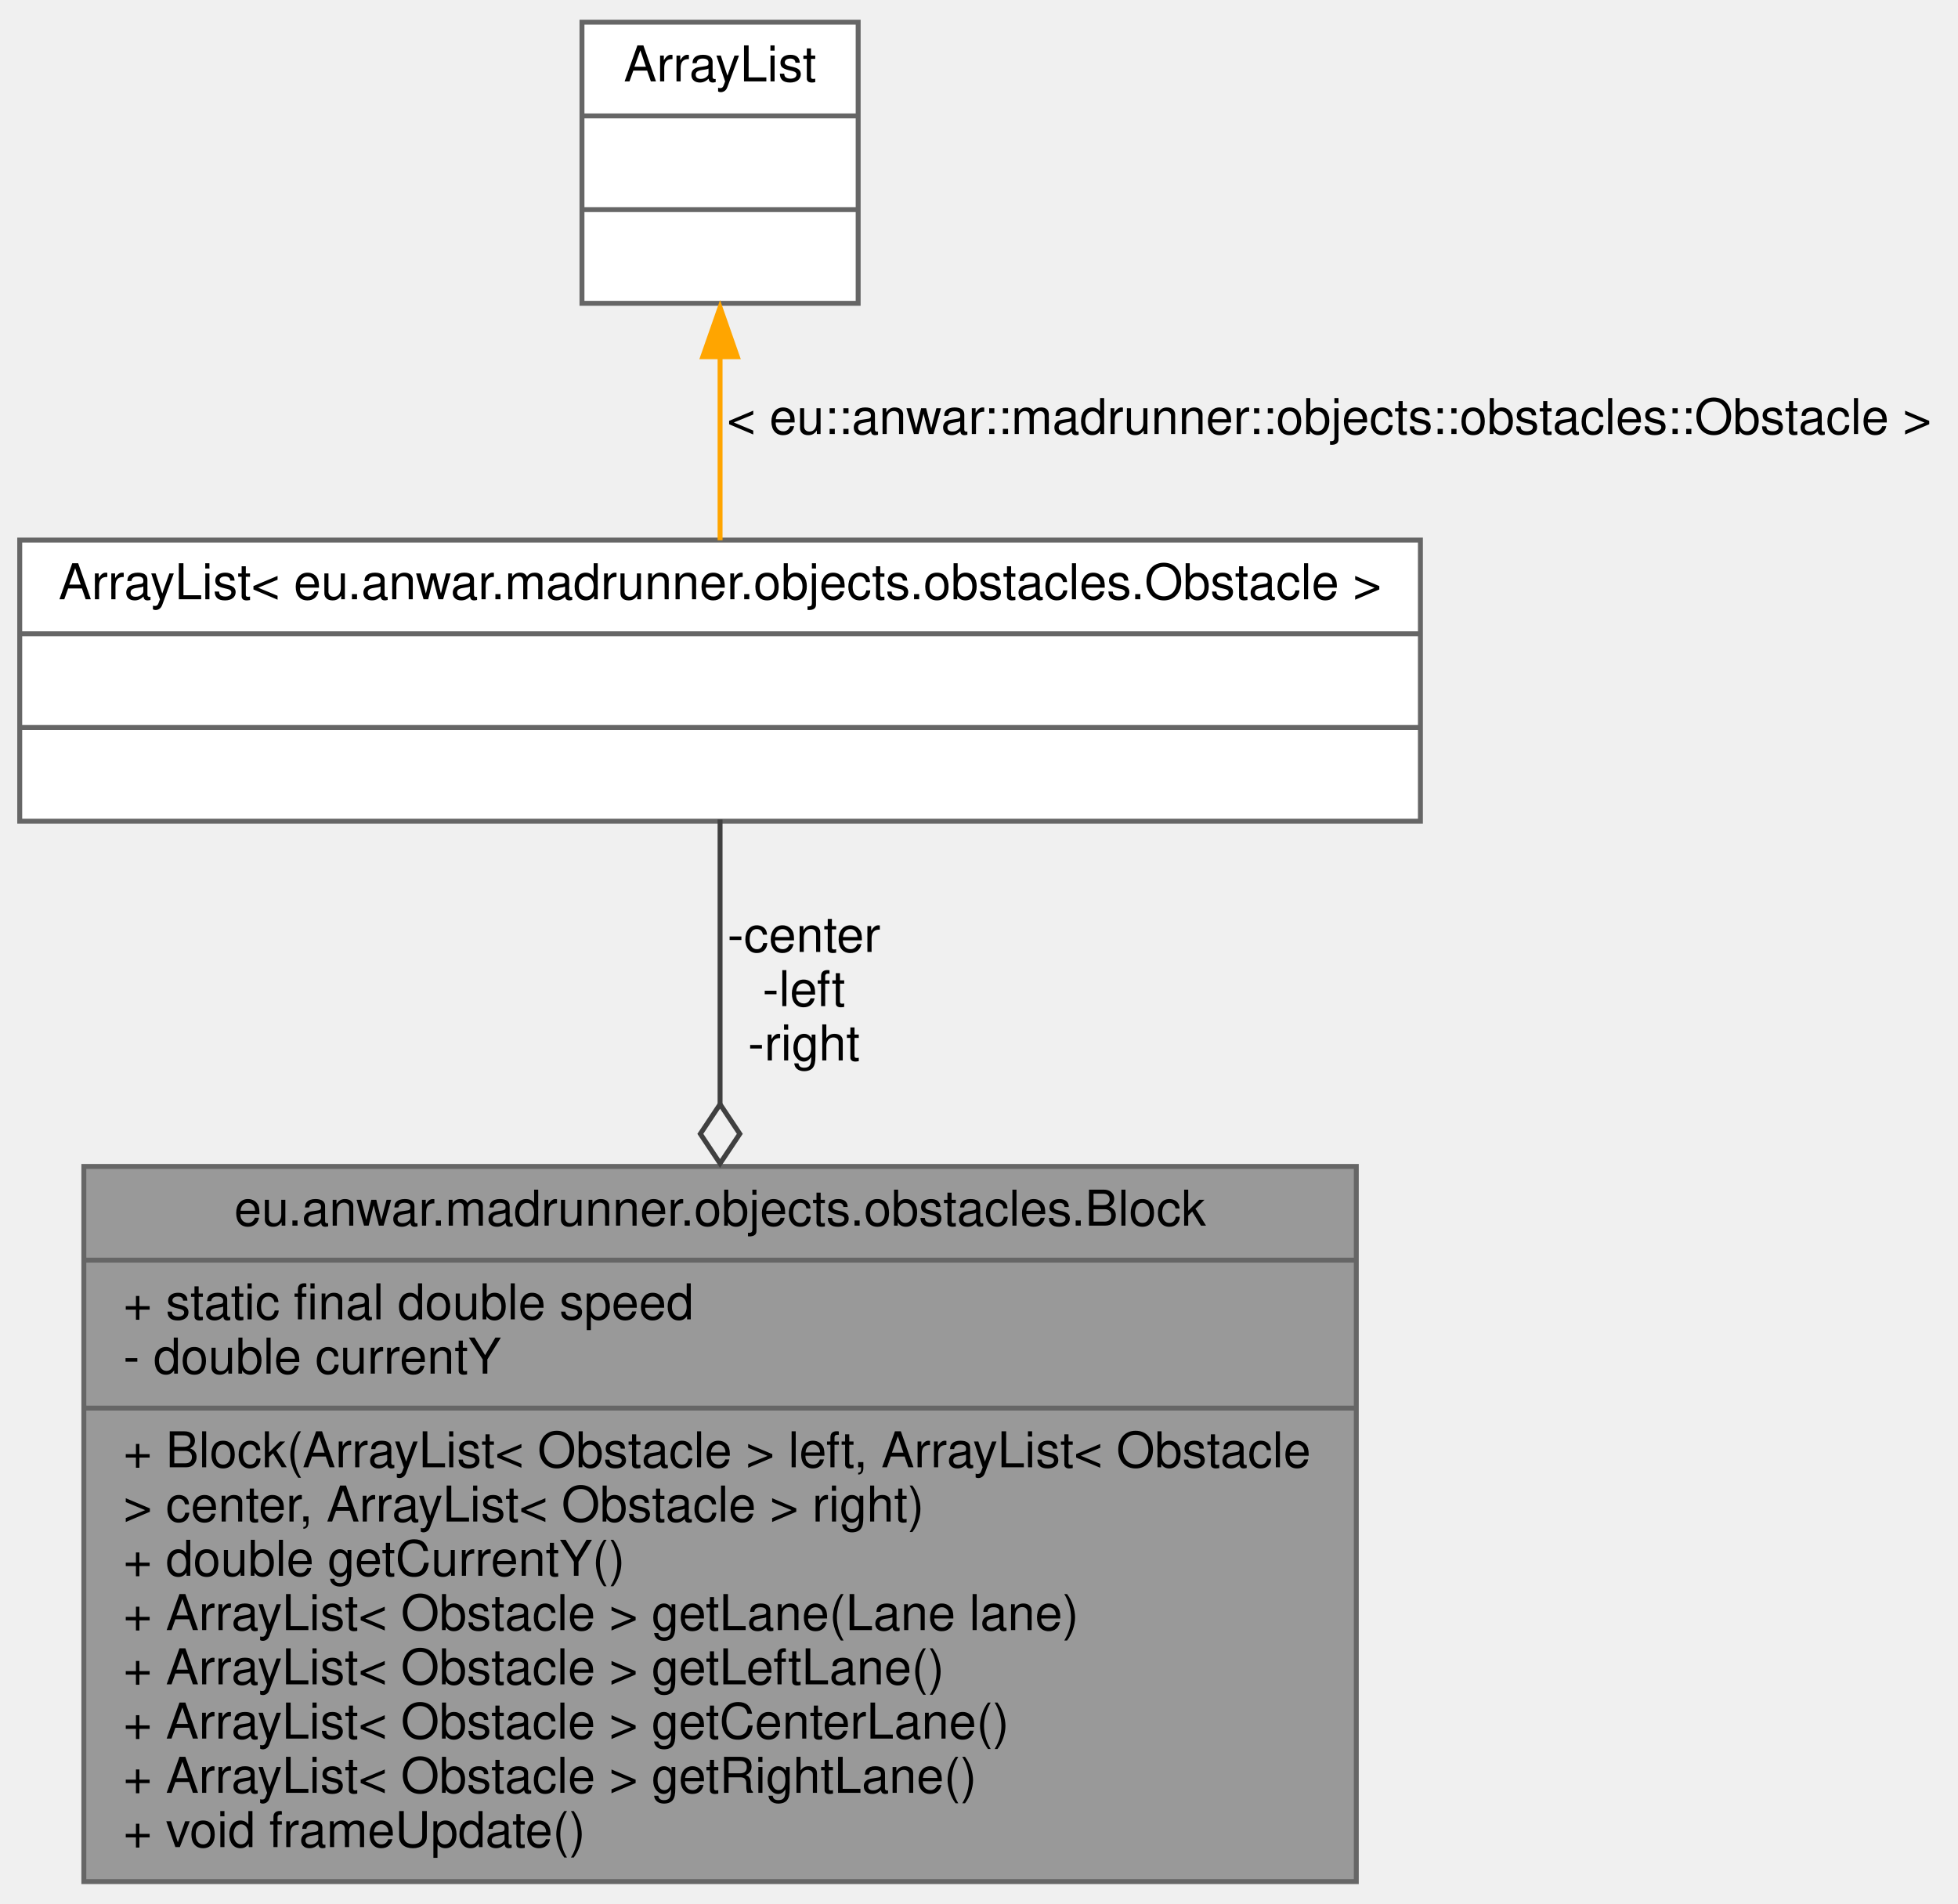
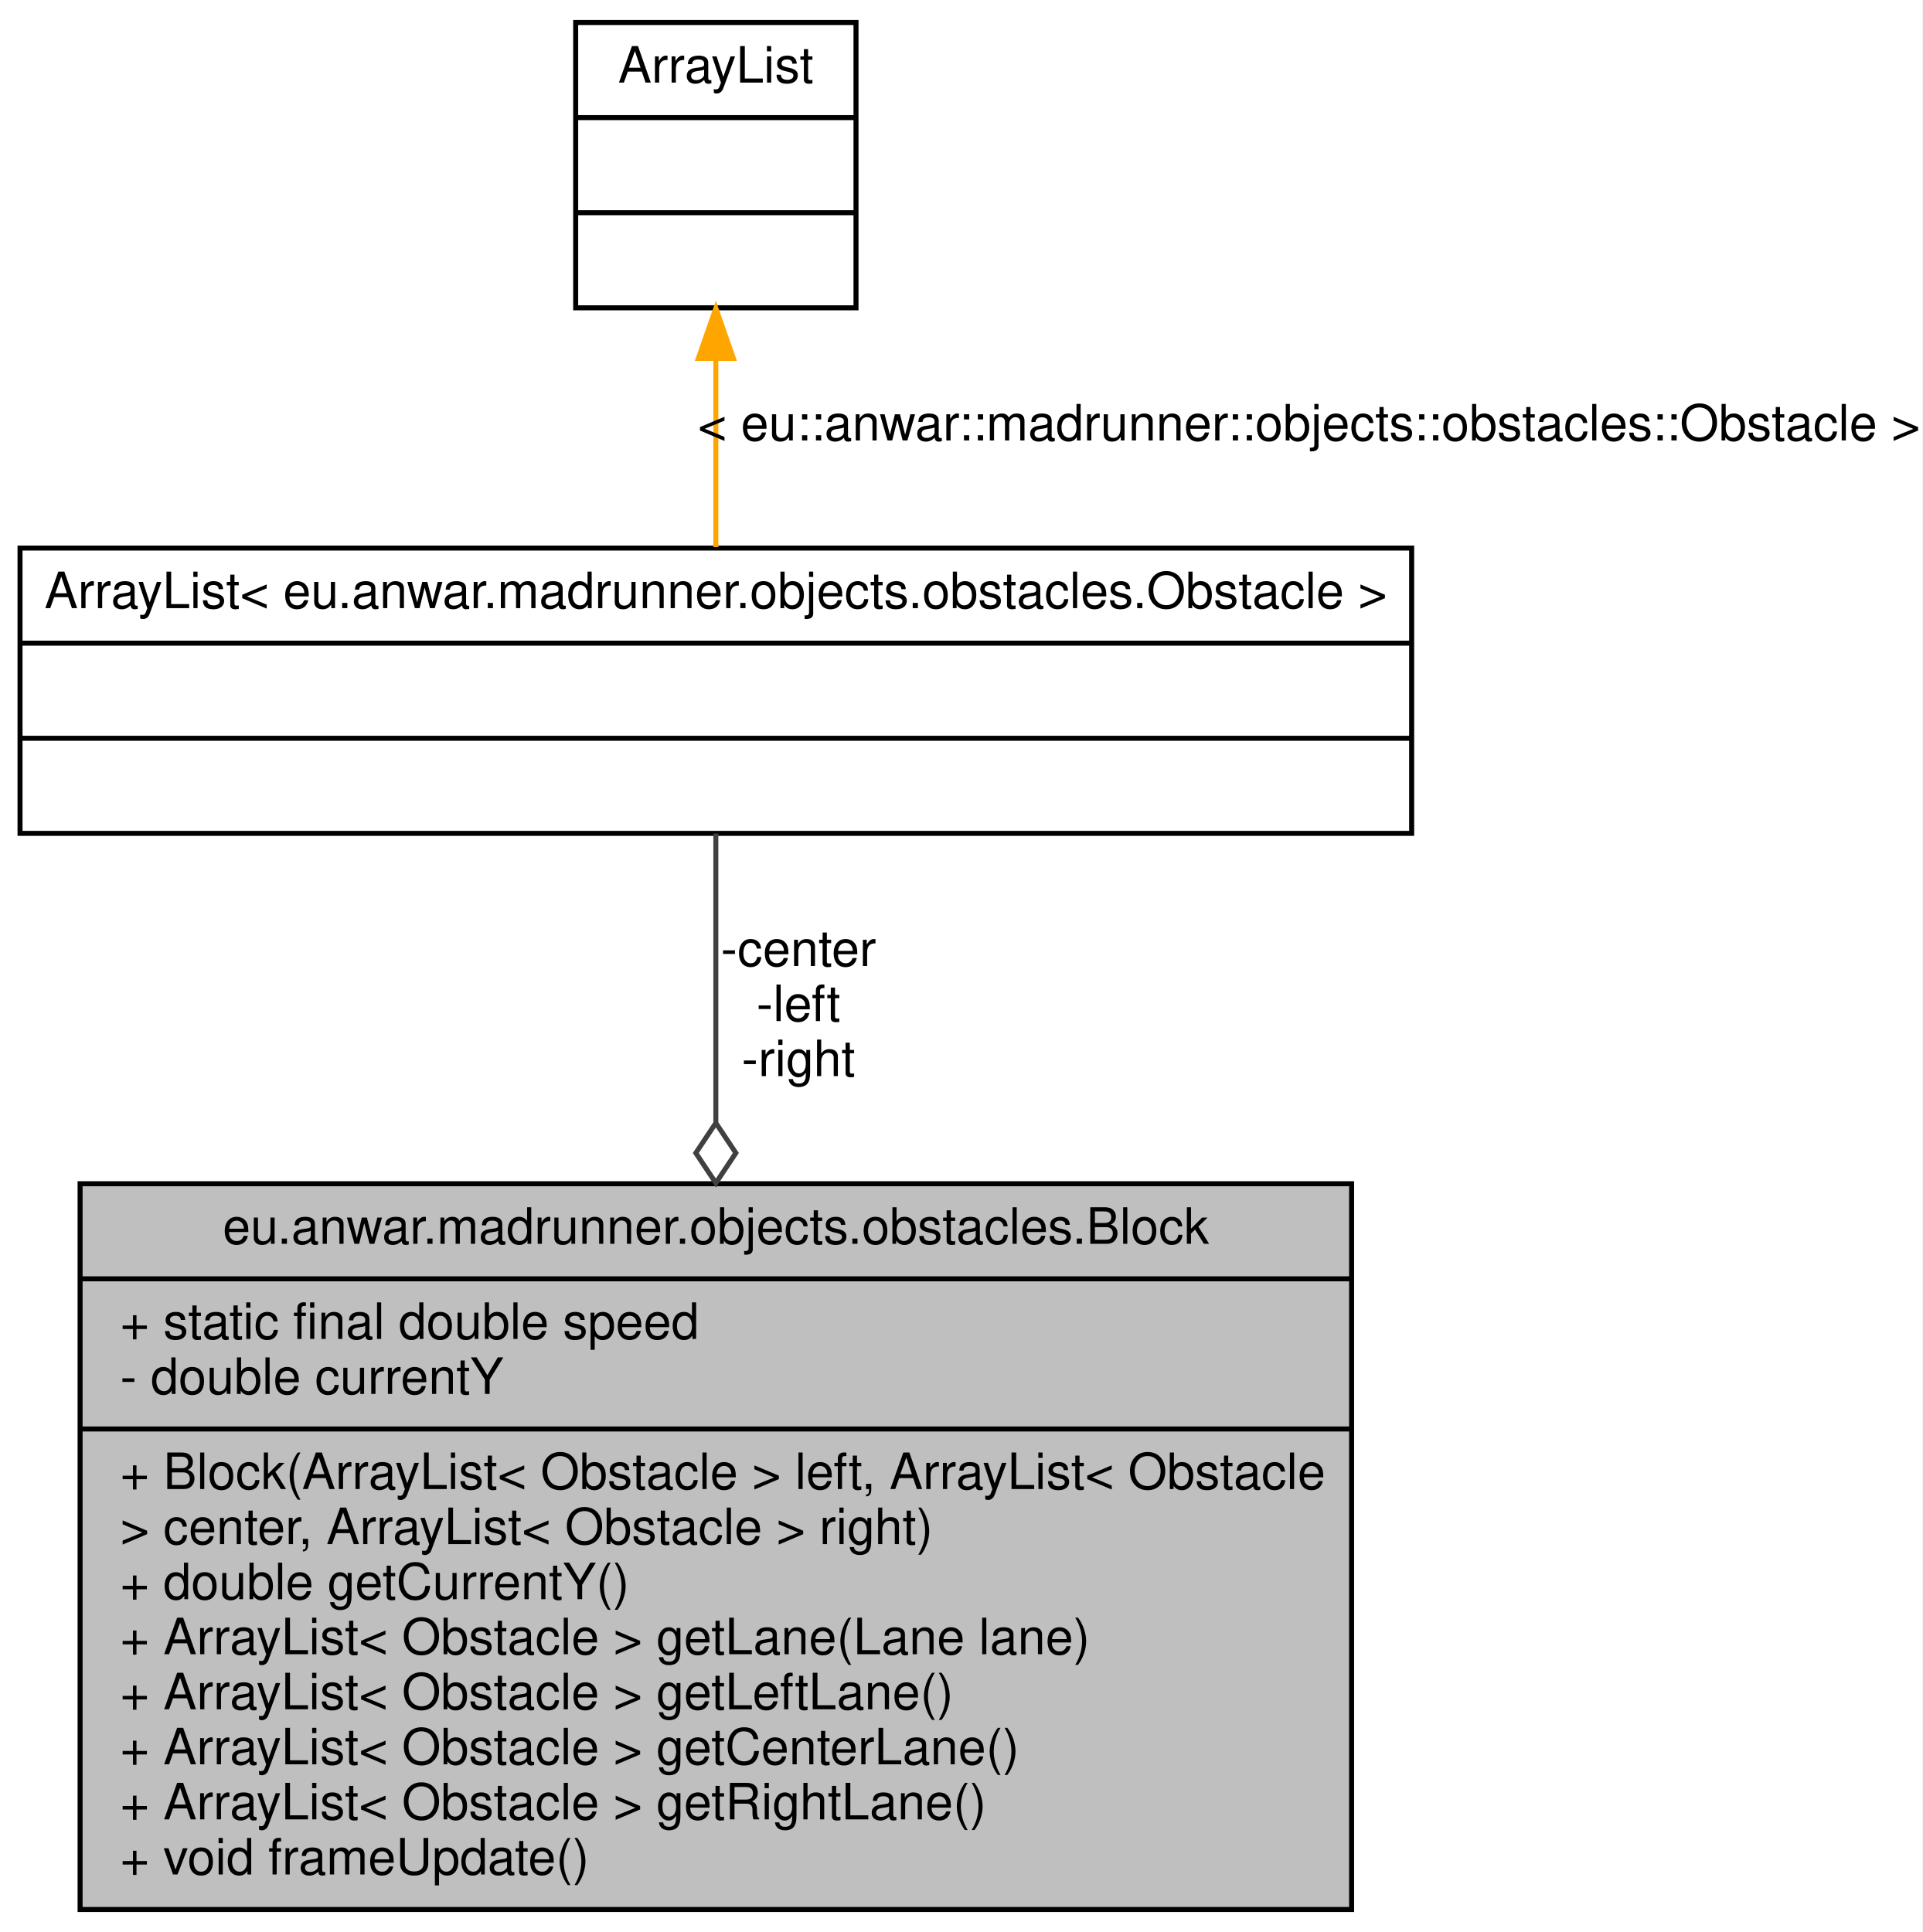
- <svg xmlns="http://www.w3.org/2000/svg" xmlns:xlink="http://www.w3.org/1999/xlink" width="397pt" height="386pt" viewBox="0.00 0.00 397.00 386.00">
+ <svg xmlns="http://www.w3.org/2000/svg" xmlns:xlink="http://www.w3.org/1999/xlink" width="384pt" height="386pt" viewBox="0.00 0.00 384.00 386.00">
  <g id="graph0" class="graph" transform="scale(1 1) rotate(0) translate(4 382)">
+     <polygon fill="white" stroke="transparent" points="-4,4 -4,-382 380,-382 380,4 -4,4" />
    <g id="node1" class="node">
      <g id="a_node1">
        <a xlink:title=" ">
-           <polygon fill="#999999" stroke="#666666" points="13,-0.5 13,-145.5 271,-145.5 271,-0.5 13,-0.5" />
-           <text text-anchor="middle" x="142" y="-133.5" font-family="Helvetica,sans-Serif" font-size="10.00">eu.anwar.madrunner.objects.obstacles.Block</text>
-           <polyline fill="none" stroke="#666666" points="13,-126.5 271,-126.5" />
-           <text text-anchor="start" x="21" y="-114.5" font-family="Helvetica,sans-Serif" font-size="10.00">+ static final double speed</text>
-           <text text-anchor="start" x="21" y="-103.5" font-family="Helvetica,sans-Serif" font-size="10.00">- double currentY</text>
-           <polyline fill="none" stroke="#666666" points="13,-96.5 271,-96.5" />
-           <text text-anchor="start" x="21" y="-84.5" font-family="Helvetica,sans-Serif" font-size="10.00">+ Block(ArrayList&lt; Obstacle &gt; left, ArrayList&lt; Obstacle</text>
-           <text text-anchor="start" x="21" y="-73.5" font-family="Helvetica,sans-Serif" font-size="10.00"> &gt; center, ArrayList&lt; Obstacle &gt; right)</text>
-           <text text-anchor="start" x="21" y="-62.5" font-family="Helvetica,sans-Serif" font-size="10.00">+ double getCurrentY()</text>
-           <text text-anchor="start" x="21" y="-51.5" font-family="Helvetica,sans-Serif" font-size="10.00">+ ArrayList&lt; Obstacle &gt; getLane(Lane lane)</text>
-           <text text-anchor="start" x="21" y="-40.5" font-family="Helvetica,sans-Serif" font-size="10.00">+ ArrayList&lt; Obstacle &gt; getLeftLane()</text>
-           <text text-anchor="start" x="21" y="-29.5" font-family="Helvetica,sans-Serif" font-size="10.00">+ ArrayList&lt; Obstacle &gt; getCenterLane()</text>
-           <text text-anchor="start" x="21" y="-18.5" font-family="Helvetica,sans-Serif" font-size="10.00">+ ArrayList&lt; Obstacle &gt; getRightLane()</text>
-           <text text-anchor="start" x="21" y="-7.5" font-family="Helvetica,sans-Serif" font-size="10.00">+ void frameUpdate()</text>
+           <polygon fill="#bfbfbf" stroke="black" points="12,-0.5 12,-145.5 266,-145.5 266,-0.5 12,-0.5" />
+           <text text-anchor="middle" x="139" y="-133.5" font-family="Helvetica,sans-Serif" font-size="10.00">eu.anwar.madrunner.objects.obstacles.Block</text>
+           <polyline fill="none" stroke="black" points="12,-126.5 266,-126.5 " />
+           <text text-anchor="start" x="20" y="-114.5" font-family="Helvetica,sans-Serif" font-size="10.00">+ static final double speed</text>
+           <text text-anchor="start" x="20" y="-103.5" font-family="Helvetica,sans-Serif" font-size="10.00">- double currentY</text>
+           <polyline fill="none" stroke="black" points="12,-96.5 266,-96.5 " />
+           <text text-anchor="start" x="20" y="-84.5" font-family="Helvetica,sans-Serif" font-size="10.00">+ Block(ArrayList&lt; Obstacle &gt; left, ArrayList&lt; Obstacle</text>
+           <text text-anchor="start" x="20" y="-73.5" font-family="Helvetica,sans-Serif" font-size="10.00"> &gt; center, ArrayList&lt; Obstacle &gt; right)</text>
+           <text text-anchor="start" x="20" y="-62.5" font-family="Helvetica,sans-Serif" font-size="10.00">+ double getCurrentY()</text>
+           <text text-anchor="start" x="20" y="-51.5" font-family="Helvetica,sans-Serif" font-size="10.00">+ ArrayList&lt; Obstacle &gt; getLane(Lane lane)</text>
+           <text text-anchor="start" x="20" y="-40.5" font-family="Helvetica,sans-Serif" font-size="10.00">+ ArrayList&lt; Obstacle &gt; getLeftLane()</text>
+           <text text-anchor="start" x="20" y="-29.5" font-family="Helvetica,sans-Serif" font-size="10.00">+ ArrayList&lt; Obstacle &gt; getCenterLane()</text>
+           <text text-anchor="start" x="20" y="-18.5" font-family="Helvetica,sans-Serif" font-size="10.00">+ ArrayList&lt; Obstacle &gt; getRightLane()</text>
+           <text text-anchor="start" x="20" y="-7.5" font-family="Helvetica,sans-Serif" font-size="10.00">+ void frameUpdate()</text>
        </a>
      </g>
    </g>
    <g id="node2" class="node">
      <g id="a_node2">
        <a xlink:title=" ">
-           <polygon fill="white" stroke="#666666" points="0,-215.5 0,-272.5 284,-272.5 284,-215.5 0,-215.5" />
-           <text text-anchor="middle" x="142" y="-260.5" font-family="Helvetica,sans-Serif" font-size="10.00">ArrayList&lt; eu.anwar.madrunner.objects.obstacles.Obstacle &gt;</text>
-           <polyline fill="none" stroke="#666666" points="0,-253.5 284,-253.5" />
-           <text text-anchor="middle" x="142" y="-241.5" font-family="Helvetica,sans-Serif" font-size="10.00"> </text>
-           <polyline fill="none" stroke="#666666" points="0,-234.5 284,-234.5" />
-           <text text-anchor="middle" x="142" y="-222.5" font-family="Helvetica,sans-Serif" font-size="10.00"> </text>
+           <polygon fill="white" stroke="black" points="0,-215.5 0,-272.5 278,-272.5 278,-215.5 0,-215.5" />
+           <text text-anchor="middle" x="139" y="-260.5" font-family="Helvetica,sans-Serif" font-size="10.00">ArrayList&lt; eu.anwar.madrunner.objects.obstacles.Obstacle &gt;</text>
+           <polyline fill="none" stroke="black" points="0,-253.5 278,-253.5 " />
+           <text text-anchor="middle" x="139" y="-241.5" font-family="Helvetica,sans-Serif" font-size="10.00"> </text>
+           <polyline fill="none" stroke="black" points="0,-234.5 278,-234.5 " />
+           <text text-anchor="middle" x="139" y="-222.5" font-family="Helvetica,sans-Serif" font-size="10.00"> </text>
        </a>
      </g>
    </g>
    <g id="edge1" class="edge">
-       <path fill="none" stroke="#404040" d="M142,-215.85C142,-200.01 142,-179.08 142,-158.17" />
-       <polygon fill="none" stroke="#404040" points="142,-158.11 138,-152.11 142,-146.11 146,-152.11 142,-158.11" />
-       <text text-anchor="middle" x="159" y="-189" font-family="Helvetica,sans-Serif" font-size="10.00"> -center</text>
-       <text text-anchor="middle" x="159" y="-178" font-family="Helvetica,sans-Serif" font-size="10.00">-left</text>
-       <text text-anchor="middle" x="159" y="-167" font-family="Helvetica,sans-Serif" font-size="10.00">-right</text>
+       <path fill="none" stroke="#404040" d="M139,-215.47C139,-199.6 139,-178.71 139,-157.87" />
+       <polygon fill="none" stroke="#404040" points="139,-157.64 135,-151.64 139,-145.64 143,-151.64 139,-157.64" />
+       <text text-anchor="middle" x="155.5" y="-189" font-family="Helvetica,sans-Serif" font-size="10.00"> -center</text>
+       <text text-anchor="middle" x="155.5" y="-178" font-family="Helvetica,sans-Serif" font-size="10.00">-left</text>
+       <text text-anchor="middle" x="155.5" y="-167" font-family="Helvetica,sans-Serif" font-size="10.00">-right</text>
    </g>
    <g id="node3" class="node">
      <g id="a_node3">
        <a xlink:title=" ">
-           <polygon fill="white" stroke="#666666" points="114,-320.5 114,-377.5 170,-377.5 170,-320.5 114,-320.5" />
-           <text text-anchor="middle" x="142" y="-365.5" font-family="Helvetica,sans-Serif" font-size="10.00">ArrayList</text>
-           <polyline fill="none" stroke="#666666" points="114,-358.5 170,-358.5" />
-           <text text-anchor="middle" x="142" y="-346.5" font-family="Helvetica,sans-Serif" font-size="10.00"> </text>
-           <polyline fill="none" stroke="#666666" points="114,-339.5 170,-339.5" />
-           <text text-anchor="middle" x="142" y="-327.5" font-family="Helvetica,sans-Serif" font-size="10.00"> </text>
+           <polygon fill="white" stroke="black" points="111,-320.5 111,-377.5 167,-377.5 167,-320.5 111,-320.5" />
+           <text text-anchor="middle" x="139" y="-365.5" font-family="Helvetica,sans-Serif" font-size="10.00">ArrayList</text>
+           <polyline fill="none" stroke="black" points="111,-358.5 167,-358.5 " />
+           <text text-anchor="middle" x="139" y="-346.5" font-family="Helvetica,sans-Serif" font-size="10.00"> </text>
+           <polyline fill="none" stroke="black" points="111,-339.5 167,-339.5 " />
+           <text text-anchor="middle" x="139" y="-327.5" font-family="Helvetica,sans-Serif" font-size="10.00"> </text>
        </a>
      </g>
    </g>
    <g id="edge2" class="edge">
-       <path fill="none" stroke="orange" d="M142,-309.71C142,-297.34 142,-283.88 142,-272.46" />
-       <polygon fill="orange" stroke="orange" points="138.5,-309.67 142,-319.67 145.5,-309.67 138.5,-309.67" />
-       <text text-anchor="middle" x="265.5" y="-294" font-family="Helvetica,sans-Serif" font-size="10.00"> &lt; eu::anwar::madrunner::objects::obstacles::Obstacle &gt;</text>
+       <path fill="none" stroke="orange" d="M139,-310.29C139,-297.84 139,-284.23 139,-272.68" />
+       <polygon fill="orange" stroke="orange" points="135.5,-310.4 139,-320.4 142.5,-310.4 135.5,-310.4" />
+       <text text-anchor="middle" x="257.5" y="-294" font-family="Helvetica,sans-Serif" font-size="10.00"> &lt; eu::anwar::madrunner::objects::obstacles::Obstacle &gt;</text>
    </g>
  </g>
</svg>
